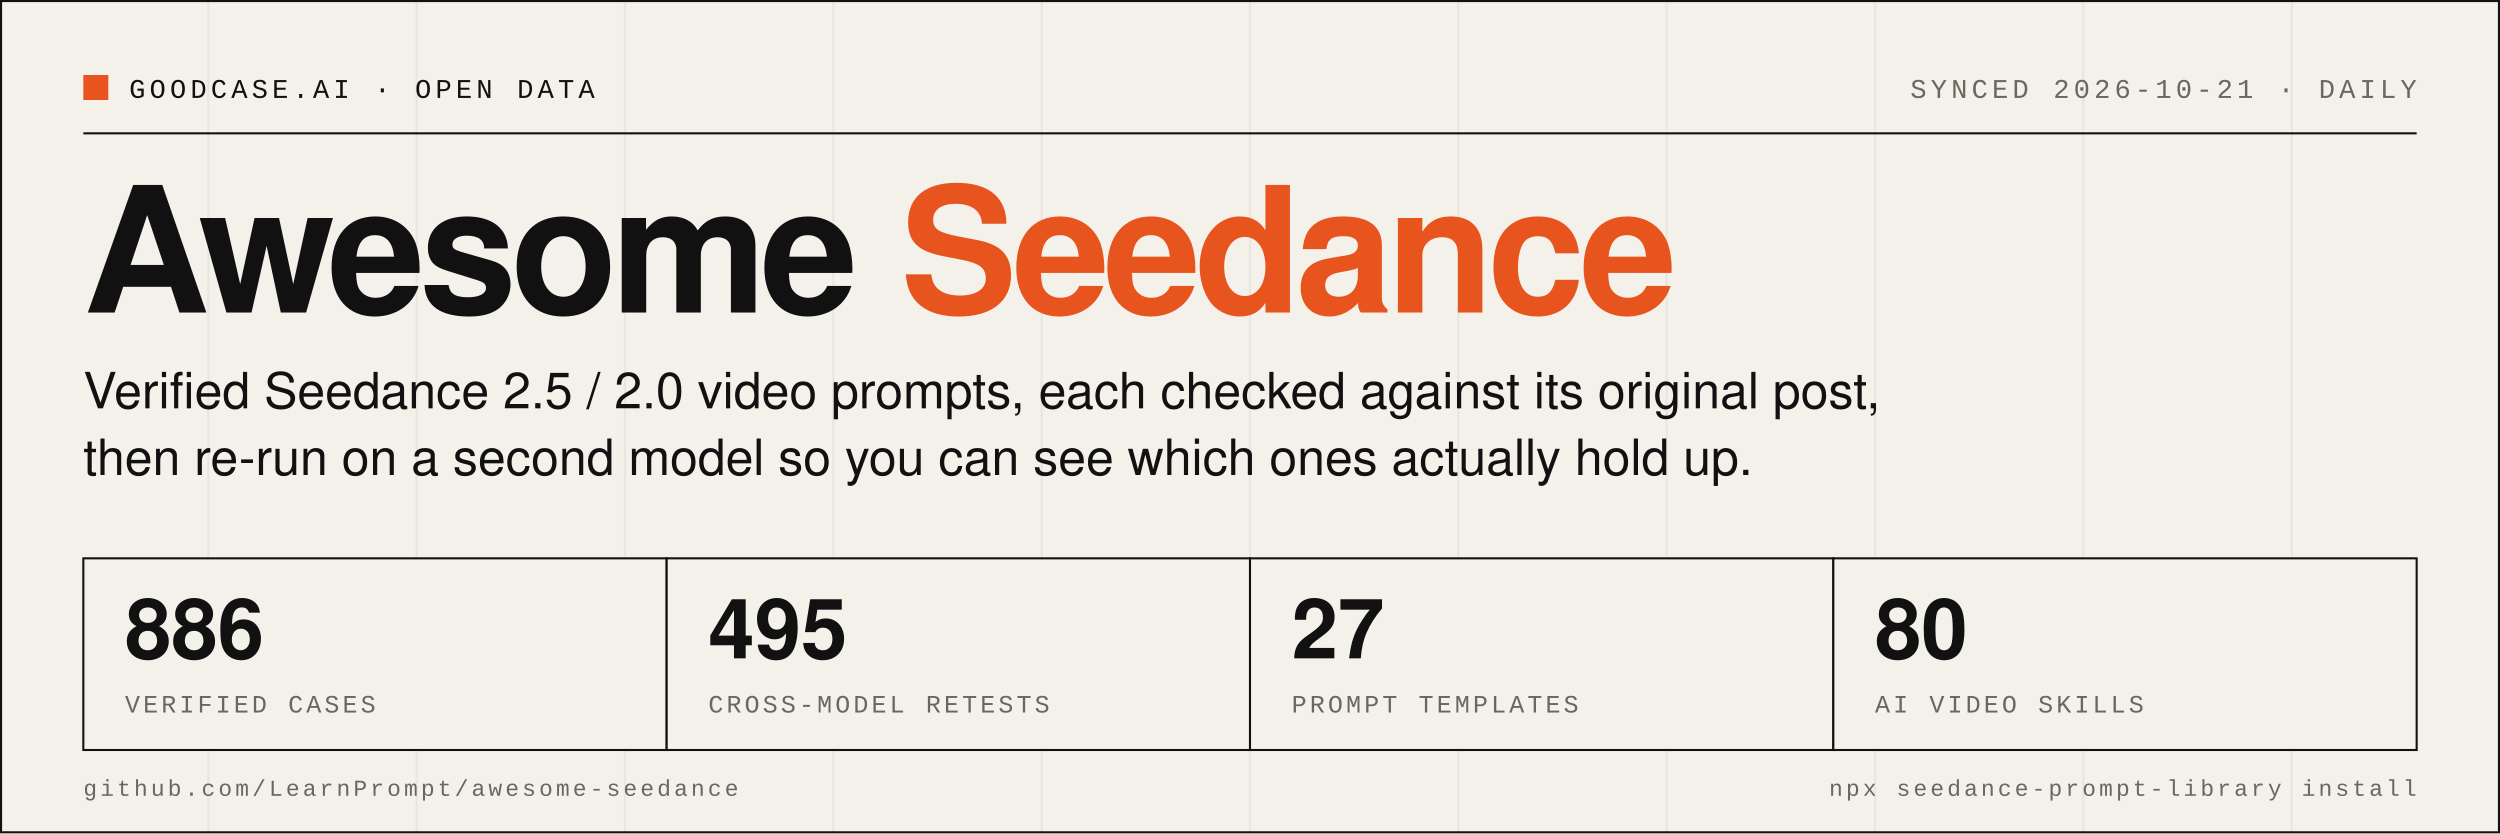
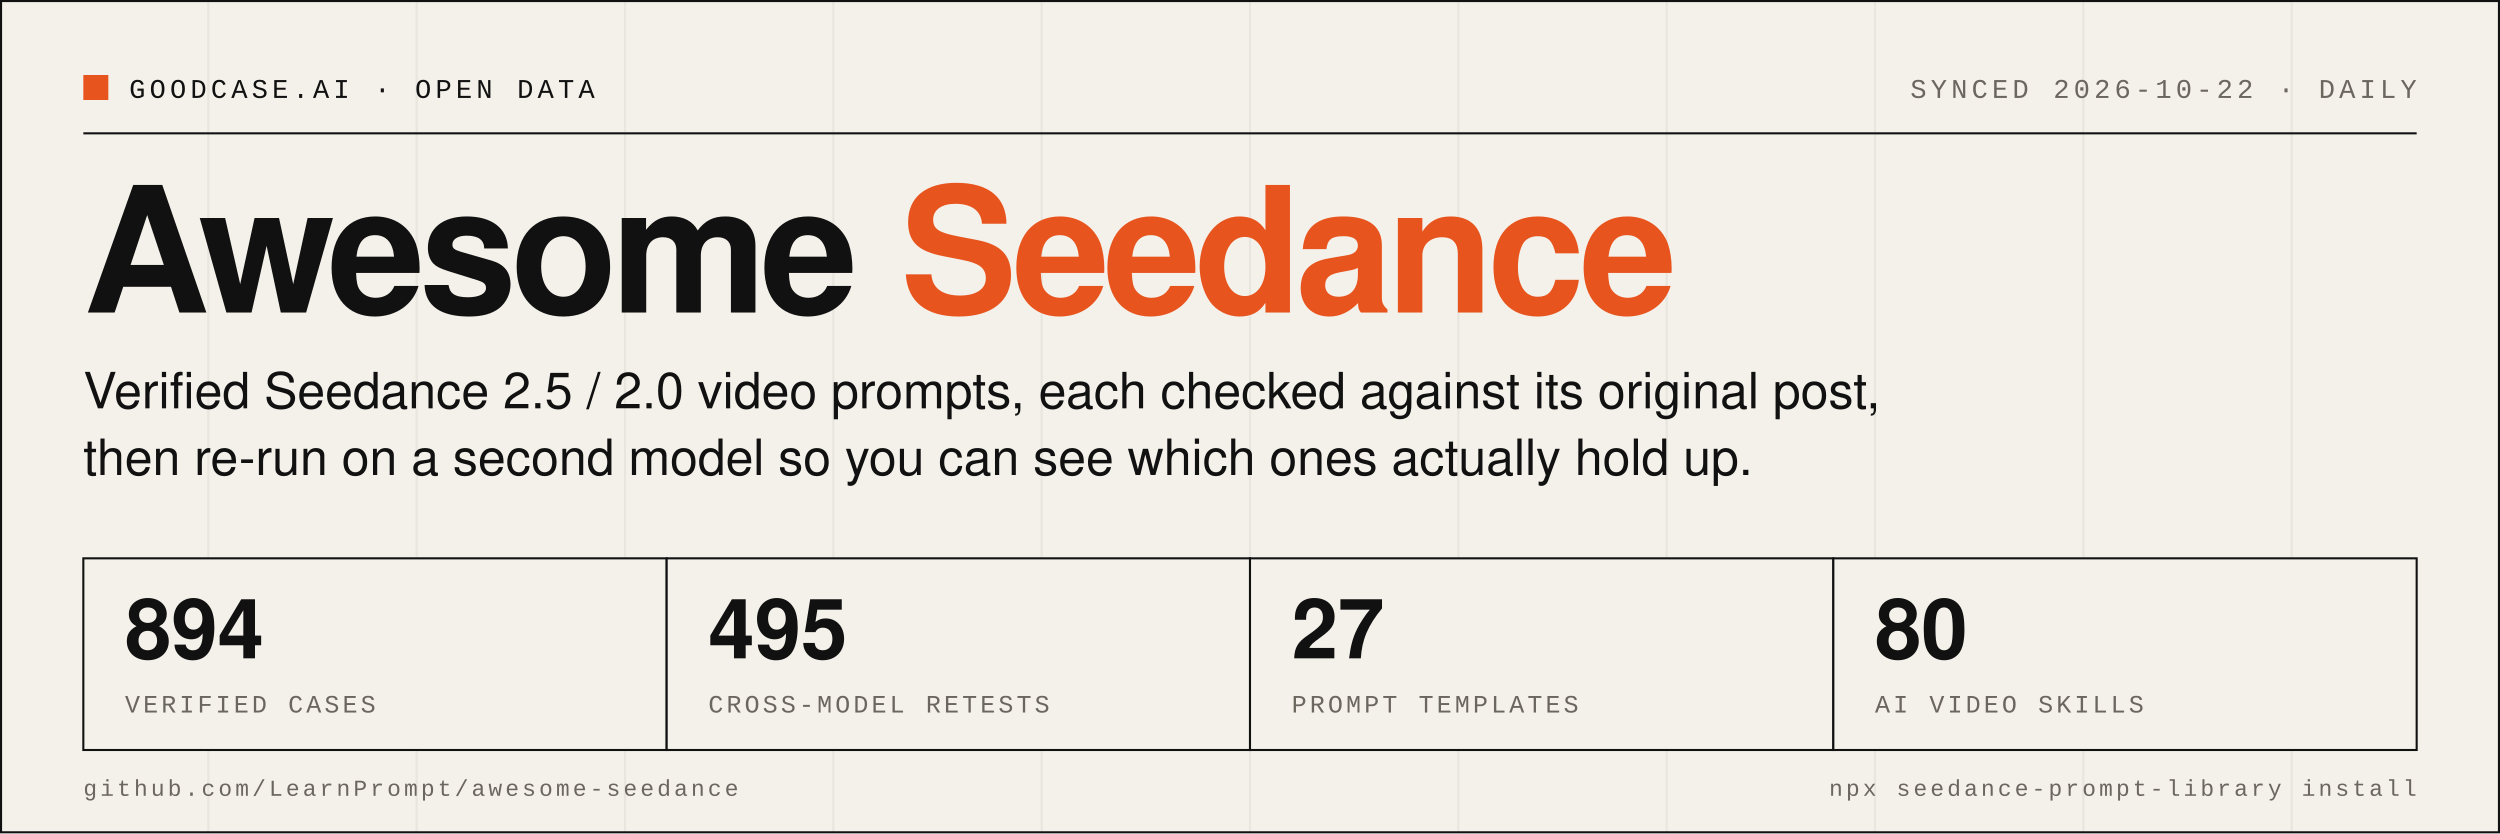
- <svg xmlns="http://www.w3.org/2000/svg" width="1200" height="400" viewBox="0 0 1200 400" role="img" aria-label="Awesome Seedance: 886 verified cases, 495 cross-model retests, 27 prompt templates, 80 AI video skills">
+ <svg xmlns="http://www.w3.org/2000/svg" width="1200" height="400" viewBox="0 0 1200 400" role="img" aria-label="Awesome Seedance: 894 verified cases, 495 cross-model retests, 27 prompt templates, 80 AI video skills">
  <rect width="1200" height="400" fill="#F4F1EA" />
  <line x1="0" y1="0" x2="0" y2="400" stroke="#111111" stroke-opacity="0.05" stroke-width="1" />
  <line x1="100" y1="0" x2="100" y2="400" stroke="#111111" stroke-opacity="0.05" stroke-width="1" />
  <line x1="200" y1="0" x2="200" y2="400" stroke="#111111" stroke-opacity="0.05" stroke-width="1" />
  <line x1="300" y1="0" x2="300" y2="400" stroke="#111111" stroke-opacity="0.05" stroke-width="1" />
  <line x1="400" y1="0" x2="400" y2="400" stroke="#111111" stroke-opacity="0.05" stroke-width="1" />
  <line x1="500" y1="0" x2="500" y2="400" stroke="#111111" stroke-opacity="0.05" stroke-width="1" />
  <line x1="600" y1="0" x2="600" y2="400" stroke="#111111" stroke-opacity="0.05" stroke-width="1" />
  <line x1="700" y1="0" x2="700" y2="400" stroke="#111111" stroke-opacity="0.05" stroke-width="1" />
  <line x1="800" y1="0" x2="800" y2="400" stroke="#111111" stroke-opacity="0.05" stroke-width="1" />
  <line x1="900" y1="0" x2="900" y2="400" stroke="#111111" stroke-opacity="0.05" stroke-width="1" />
  <line x1="1000" y1="0" x2="1000" y2="400" stroke="#111111" stroke-opacity="0.05" stroke-width="1" />
  <line x1="1100" y1="0" x2="1100" y2="400" stroke="#111111" stroke-opacity="0.05" stroke-width="1" />
  <rect x="0.5" y="0.5" width="1199" height="399" fill="none" stroke="#111111" stroke-width="1" />
  <rect x="40" y="36" width="12" height="12" fill="#E8541E" />
  <text x="62" y="47" font-family="SFMono-Regular, Menlo, Consolas, 'Liberation Mono', monospace" font-size="13" letter-spacing="2" fill="#111111">GOODCASE.AI · OPEN DATA</text>
-   <text x="1160" y="47" text-anchor="end" font-family="SFMono-Regular, Menlo, Consolas, 'Liberation Mono', monospace" font-size="13" letter-spacing="2" fill="#6B675F">SYNCED 2026-10-21 · DAILY</text>
+   <text x="1160" y="47" text-anchor="end" font-family="SFMono-Regular, Menlo, Consolas, 'Liberation Mono', monospace" font-size="13" letter-spacing="2" fill="#6B675F">SYNCED 2026-10-22 · DAILY</text>
  <line x1="40" y1="64" x2="1160" y2="64" stroke="#111111" stroke-width="1" />
  <text x="40" y="150" font-family="Helvetica Neue, Helvetica, Arial, 'PingFang SC', sans-serif" font-size="84" font-weight="800" letter-spacing="-3" fill="#111111">Awesome <tspan fill="#E8541E">Seedance</tspan>
  </text>
  <text x="40" y="196" font-family="Helvetica Neue, Helvetica, Arial, 'PingFang SC', sans-serif" font-size="24" fill="#111111">Verified Seedance 2.5 / 2.0 video prompts, each checked against its original post,</text>
  <text x="40" y="228" font-family="Helvetica Neue, Helvetica, Arial, 'PingFang SC', sans-serif" font-size="24" fill="#111111">then re-run on a second model so you can see which ones actually hold up.</text>
  <rect x="40" y="268" width="280" height="92" fill="#F4F1EA" stroke="#111111" stroke-width="1" />
-   <text x="60" y="316" font-family="Helvetica Neue, Helvetica, Arial, 'PingFang SC', sans-serif" font-size="40" font-weight="700" fill="#111111">886</text>
+   <text x="60" y="316" font-family="Helvetica Neue, Helvetica, Arial, 'PingFang SC', sans-serif" font-size="40" font-weight="700" fill="#111111">894</text>
  <text x="60" y="342" font-family="SFMono-Regular, Menlo, Consolas, 'Liberation Mono', monospace" font-size="12" letter-spacing="1.5" fill="#6B675F">VERIFIED CASES</text>
  <rect x="320" y="268" width="280" height="92" fill="#F4F1EA" stroke="#111111" stroke-width="1" />
  <text x="340" y="316" font-family="Helvetica Neue, Helvetica, Arial, 'PingFang SC', sans-serif" font-size="40" font-weight="700" fill="#111111">495</text>
  <text x="340" y="342" font-family="SFMono-Regular, Menlo, Consolas, 'Liberation Mono', monospace" font-size="12" letter-spacing="1.5" fill="#6B675F">CROSS-MODEL RETESTS</text>
  <rect x="600" y="268" width="280" height="92" fill="#F4F1EA" stroke="#111111" stroke-width="1" />
  <text x="620" y="316" font-family="Helvetica Neue, Helvetica, Arial, 'PingFang SC', sans-serif" font-size="40" font-weight="700" fill="#111111">27</text>
  <text x="620" y="342" font-family="SFMono-Regular, Menlo, Consolas, 'Liberation Mono', monospace" font-size="12" letter-spacing="1.5" fill="#6B675F">PROMPT TEMPLATES</text>
  <rect x="880" y="268" width="280" height="92" fill="#F4F1EA" stroke="#111111" stroke-width="1" />
  <text x="900" y="316" font-family="Helvetica Neue, Helvetica, Arial, 'PingFang SC', sans-serif" font-size="40" font-weight="700" fill="#111111">80</text>
  <text x="900" y="342" font-family="SFMono-Regular, Menlo, Consolas, 'Liberation Mono', monospace" font-size="12" letter-spacing="1.5" fill="#6B675F">AI VIDEO SKILLS</text>
  <text x="40" y="382" font-family="SFMono-Regular, Menlo, Consolas, 'Liberation Mono', monospace" font-size="11" letter-spacing="1.5" fill="#6B675F">github.com/LearnPrompt/awesome-seedance</text>
  <text x="1160" y="382" text-anchor="end" font-family="SFMono-Regular, Menlo, Consolas, 'Liberation Mono', monospace" font-size="11" letter-spacing="1.5" fill="#6B675F">npx seedance-prompt-library install</text>
</svg>
